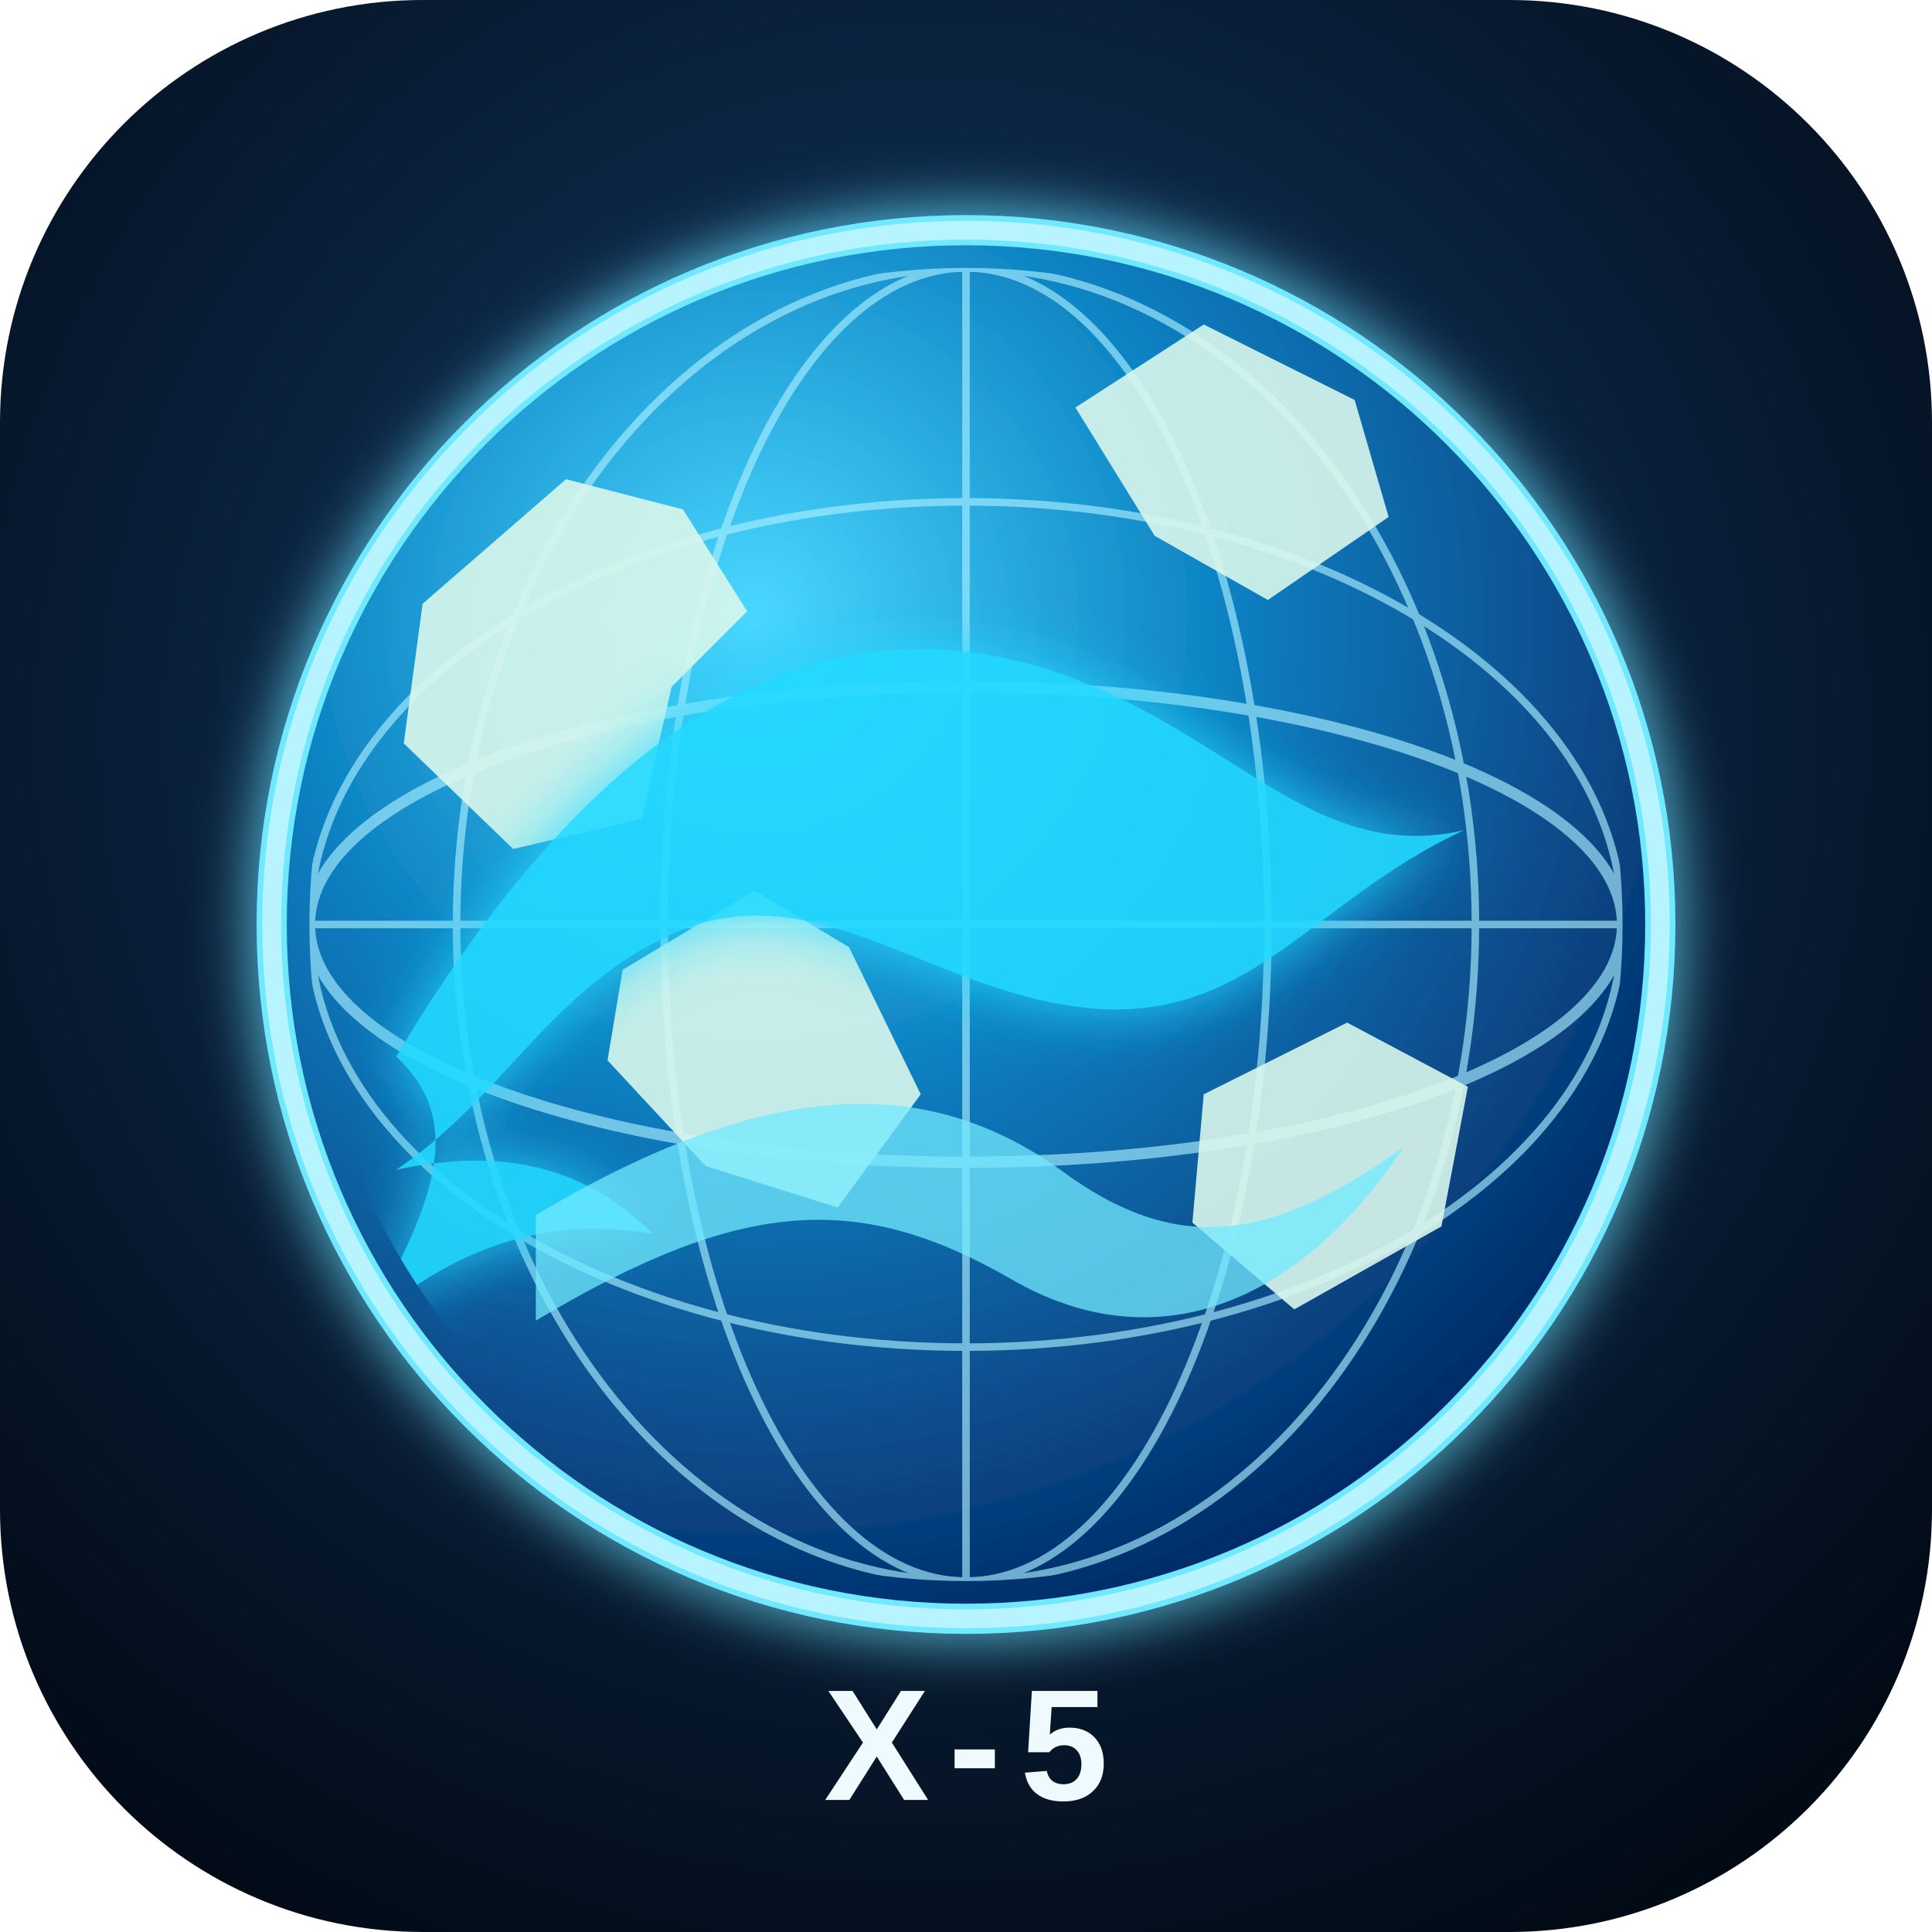
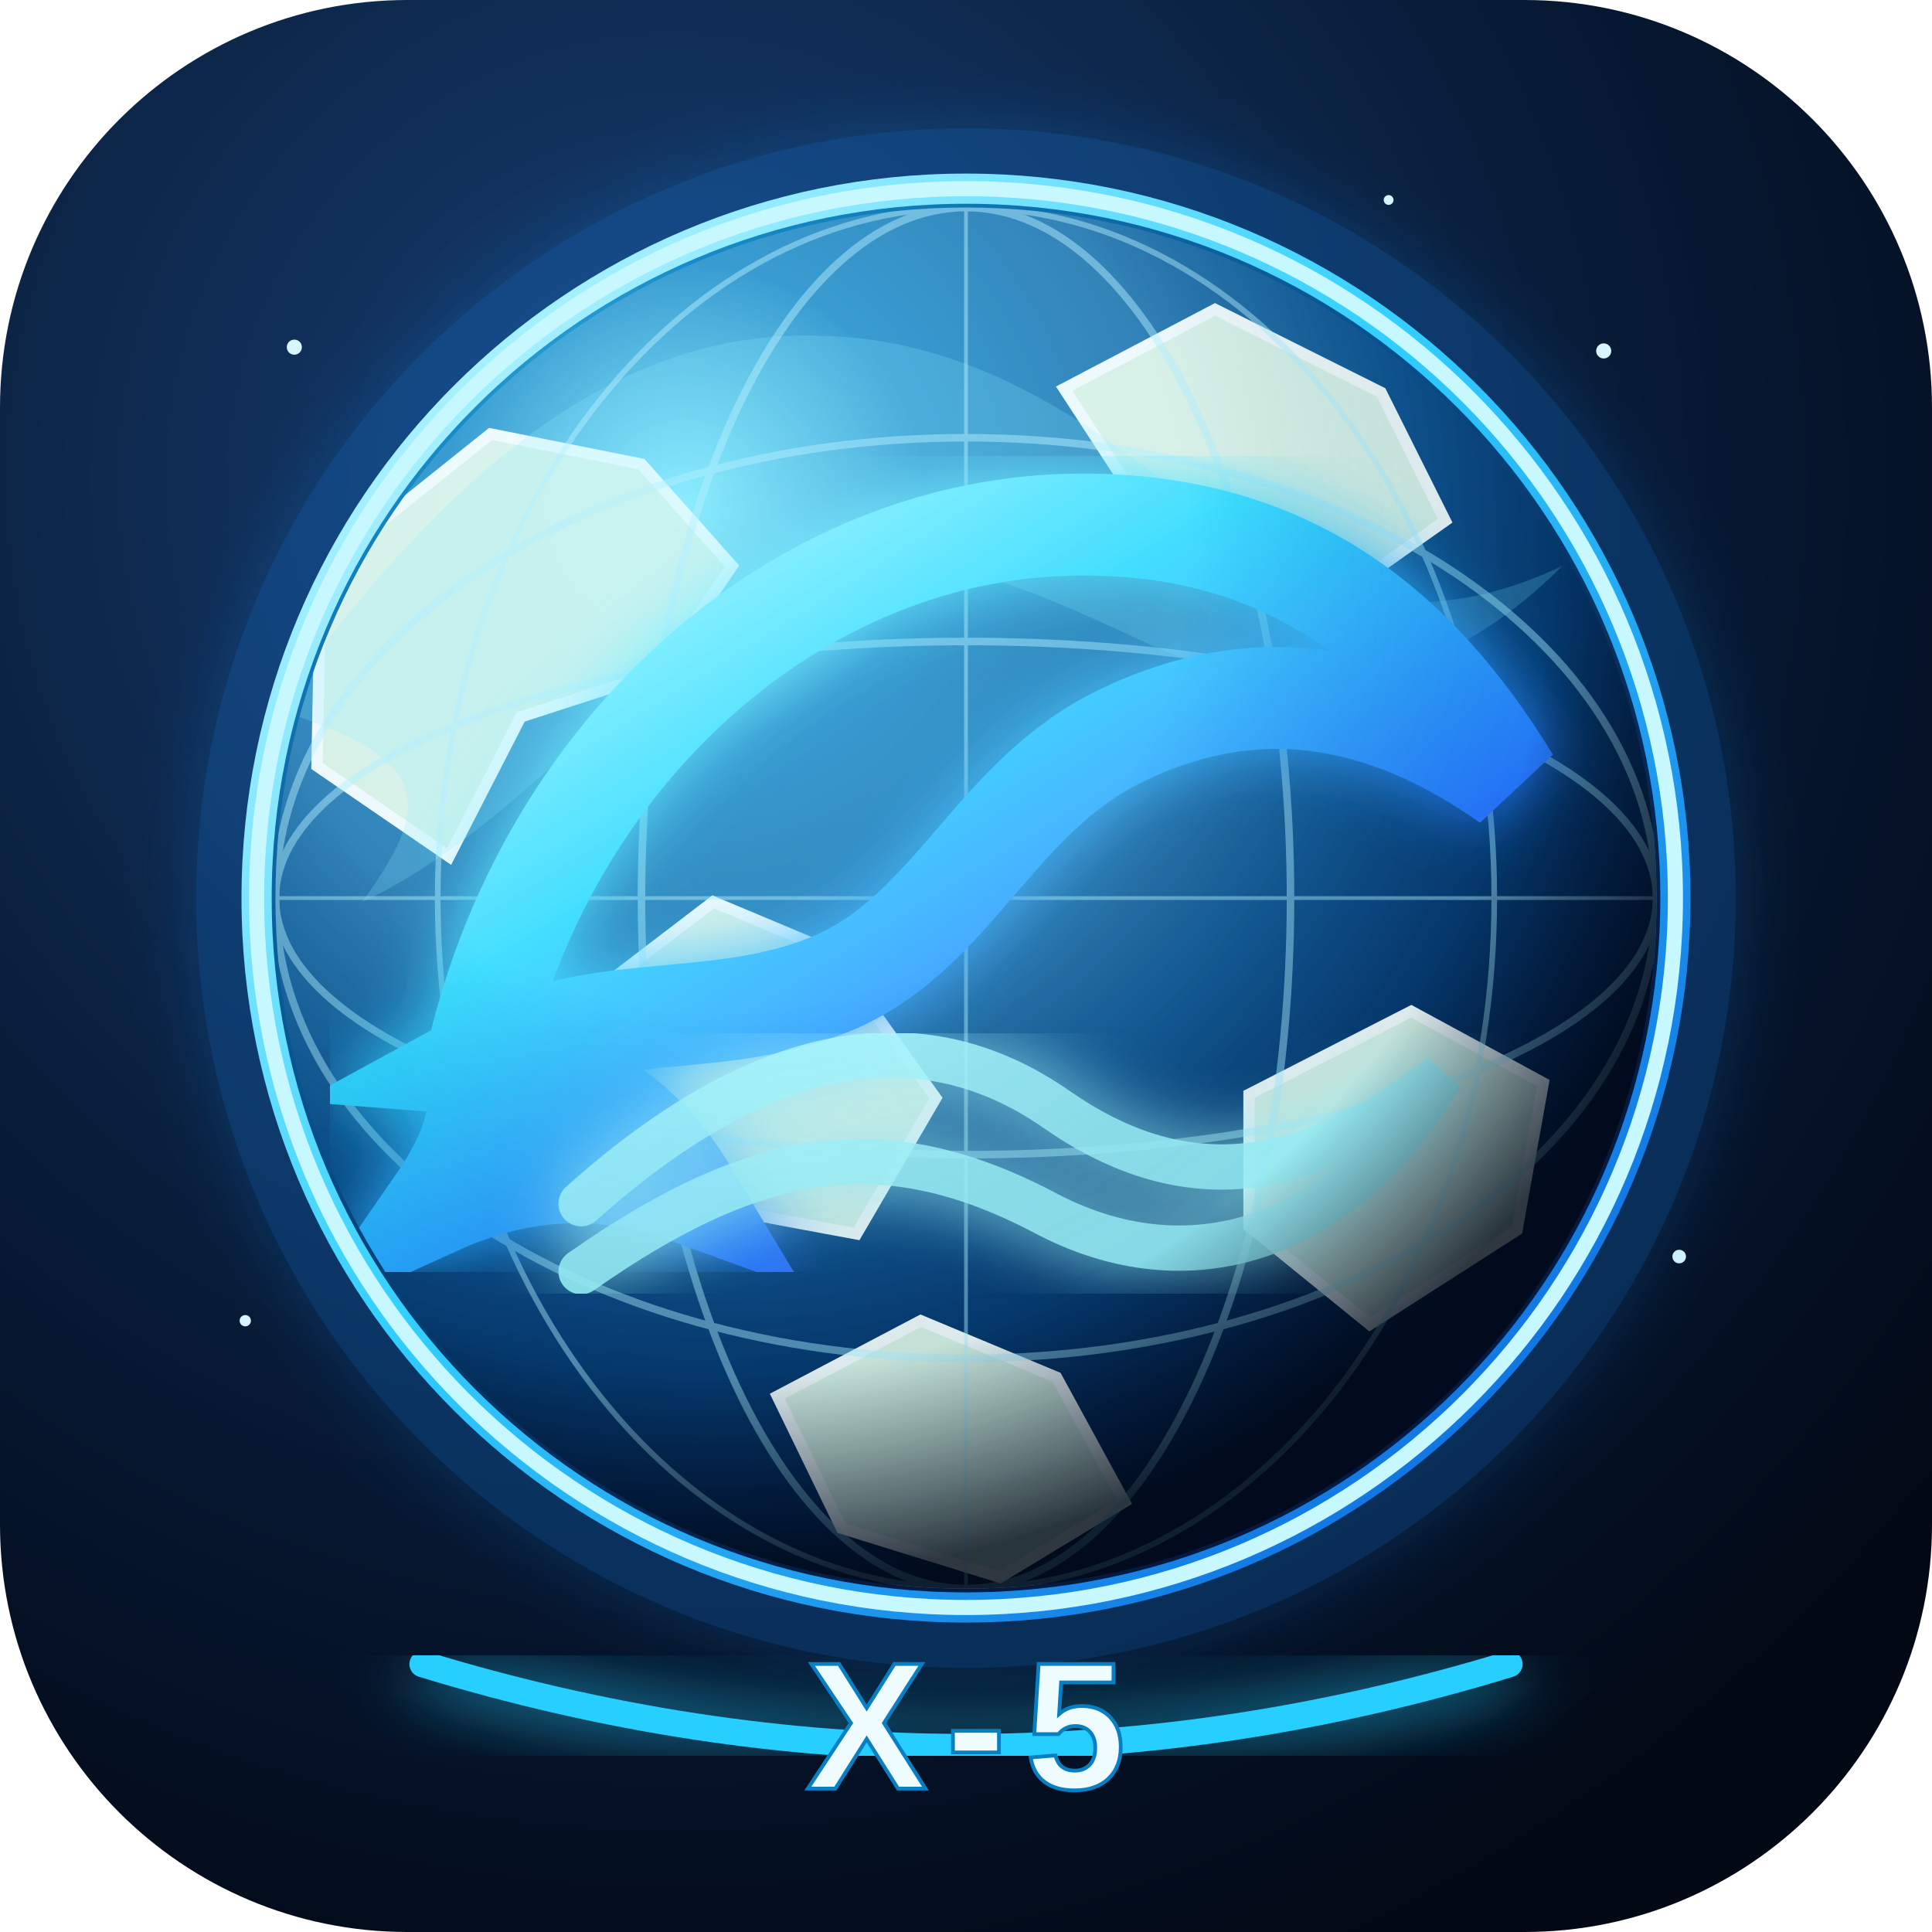
<svg xmlns="http://www.w3.org/2000/svg" viewBox="0 0 512 512">
  <defs>
-     <radialGradient id="space" cx="48%" cy="38%" r="72%">
-       <stop stop-color="#123d69" />
-       <stop offset=".68" stop-color="#07182d" />
-       <stop offset="1" stop-color="#020914" />
+     <radialGradient id="space" cx="35%" cy="25%" r="85%">
+       <stop stop-color="#173f72" />
+       <stop offset=".58" stop-color="#071a35" />
+       <stop offset="1" stop-color="#020814" />
    </radialGradient>
-     <radialGradient id="ocean" cx="35%" cy="28%" r="75%">
-       <stop stop-color="#49d8ff" />
-       <stop offset=".48" stop-color="#087bbd" />
-       <stop offset="1" stop-color="#062b68" />
+     <radialGradient id="ocean" cx="30%" cy="22%" r="78%">
+       <stop stop-color="#78eaff" />
+       <stop offset=".22" stop-color="#168bc9" />
+       <stop offset=".65" stop-color="#07508e" />
+       <stop offset="1" stop-color="#031b43" />
    </radialGradient>
-     <linearGradient id="ice" x1="0" y1="0" x2="1" y2="1">
-       <stop stop-color="#f4ffff" />
-       <stop offset="1" stop-color="#65dfff" />
+     <radialGradient id="globeShade" cx="32%" cy="24%" r="76%">
+       <stop offset=".45" stop-color="#fff" stop-opacity=".15" />
+       <stop offset=".8" stop-color="#001126" stop-opacity=".05" />
+       <stop offset="1" stop-color="#000714" stop-opacity=".8" />
+     </radialGradient>
+     <linearGradient id="rim" x1="0" y1="0" x2="1" y2="1">
+       <stop stop-color="#d9ffff" />
+       <stop offset=".45" stop-color="#31cfff" />
+       <stop offset="1" stop-color="#0758d9" />
+     </linearGradient>
+     <linearGradient id="vortex" x1="0" y1="0" x2="1" y2="1">
+       <stop stop-color="#b7ffff" />
+       <stop offset=".35" stop-color="#23d8ff" />
+       <stop offset=".7" stop-color="#2877ff" />
+       <stop offset="1" stop-color="#8b4dff" />
    </linearGradient>
    <filter id="glow">
-       <feGaussianBlur stdDeviation="8" result="b" />
+       <feGaussianBlur stdDeviation="9" result="b" />
      <feMerge>
        <feMergeNode in="b" />
        <feMergeNode in="SourceGraphic" />
      </feMerge>
    </filter>
    <clipPath id="clip">
-       <circle cx="256" cy="245" r="174" />
+       <circle cx="256" cy="238" r="183" />
    </clipPath>
  </defs>
-   <rect width="512" height="512" rx="112" fill="url(#space)" />
-   <g filter="url(#glow)">
-     <circle cx="256" cy="245" r="184" fill="url(#ocean)" stroke="#70e8ff" stroke-width="8" />
+   <rect width="512" height="512" rx="108" fill="url(#space)" />
+   <g fill="#d7f6ff">
+     <circle cx="78" cy="92" r="2" />
+     <circle cx="425" cy="93" r="2" />
+     <circle cx="445" cy="333" r="1.8" />
+     <circle cx="65" cy="350" r="1.5" />
+     <circle cx="368" cy="53" r="1.3" />
  </g>
-   <g clip-path="url(#clip)" fill="none" stroke="#a8eeff" opacity=".65">
-     <ellipse cx="256" cy="245" rx="174" ry="63" stroke-width="3" />
-     <ellipse cx="256" cy="245" rx="174" ry="112" stroke-width="2" />
-     <ellipse cx="256" cy="245" rx="80" ry="174" stroke-width="2" />
-     <ellipse cx="256" cy="245" rx="135" ry="174" stroke-width="2" />
-     <path d="M82 245H430M256 71V419" stroke-width="2" />
+   <circle cx="256" cy="238" r="195" fill="none" stroke="#168fff" stroke-width="18" opacity=".22" filter="url(#glow)" />
+   <circle cx="256" cy="238" r="188" fill="url(#ocean)" stroke="url(#rim)" stroke-width="8" />
+   <g clip-path="url(#clip)">
+     <path d="M85 151l45-36 40 8 24 27-19 28-37 12-19 37-35-24zM155 265l34-26 31 13 28 39-21 36-43-8-35-31zM282 103l40-21 44 22 17 34-34 24-39-16zM331 290l43-22 35 19-7 39-39 25-32-26zM206 370l38-20 36 15 18 33-33 20-42-13z" fill="#d9f6e8" stroke="#f4ffff" stroke-width="3" opacity=".95" />
+     <path d="M73 188c48-67 93-101 145-99 42 1 74 25 105 50 27 21 55 28 91 11-33 33-70 39-111 20-39-18-65-30-101-10-40 22-67 61-106 79 18-25 20-38-23-51z" fill="#75e9ff" opacity=".22" />
+     <g fill="none" stroke="#a8edff" opacity=".48">
+       <ellipse cx="256" cy="238" rx="183" ry="68" stroke-width="2" />
+       <ellipse cx="256" cy="238" rx="183" ry="122" stroke-width="2" />
+       <ellipse cx="256" cy="238" rx="86" ry="183" stroke-width="2" />
+       <ellipse cx="256" cy="238" rx="140" ry="183" stroke-width="1.5" />
+       <path d="M73 238h366M256 55v366" />
+     </g>
+     <path d="M126 282c18-82 85-143 161-143 54 0 88 27 113 68-34-24-68-29-103-12-33 16-44 51-75 65-32 14-63 4-96 22 26 2 44 14 56 34-22-8-44-7-66 3 9-13 13-25 10-37z" fill="none" stroke="url(#vortex)" stroke-width="27" stroke-linecap="round" filter="url(#glow)" />
+     <path d="M154 319c48-43 90-50 126-25 33 23 65 20 102-9-25 42-65 57-104 37-43-23-77-18-124 15" fill="none" stroke="#9cf7ff" stroke-width="12" stroke-linecap="round" opacity=".9" filter="url(#glow)" />
+     <circle cx="256" cy="238" r="183" fill="url(#globeShade)" />
  </g>
-   <g clip-path="url(#clip)">
-     <path d="M112 160l38-33 31 8 17 27-20 20-8 35-34 8-29-28zM165 257l35-21 25 15 19 39-22 30-35-11-26-28zM285 108l34-22 40 20 9 31-32 22-30-17zM319 290l38-19 32 17-7 37-39 22-27-23z" fill="#d9f7ec" opacity=".9" />
-     <path d="M105 280c50-84 105-119 164-105 54 13 76 55 119 45-41 19-57 52-101 47-43-5-73-38-112-18-30 15-43 43-70 61 28-6 50-1 68 17-29-5-54 4-77 25 23-38 25-57 9-72z" fill="#24d9ff" opacity=".9" filter="url(#glow)" />
-     <path d="M142 322c62-37 104-37 139-12 31 23 56 19 91-6-28 42-66 57-104 35-40-23-71-22-126 11z" fill="#71eaff" opacity=".75" />
-   </g>
-   <circle cx="256" cy="245" r="184" fill="none" stroke="#b7f4ff" stroke-width="5" />
-   <text x="256" y="477" text-anchor="middle" font-family="Arial,sans-serif" font-size="42" font-weight="800" letter-spacing="5" fill="#effaff">X-5</text>
+   <circle cx="256" cy="238" r="188" fill="none" stroke="#c8f8ff" stroke-width="4" />
+   <path d="M112 441Q256 485 400 441" fill="none" stroke="#28cfff" stroke-width="7" stroke-linecap="round" filter="url(#glow)" />
+   <text x="256" y="474" text-anchor="middle" font-family="Arial,sans-serif" font-size="48" font-weight="900" letter-spacing="5" fill="#effcff" stroke="#087fc2" stroke-width="1">X-5</text>
</svg>
